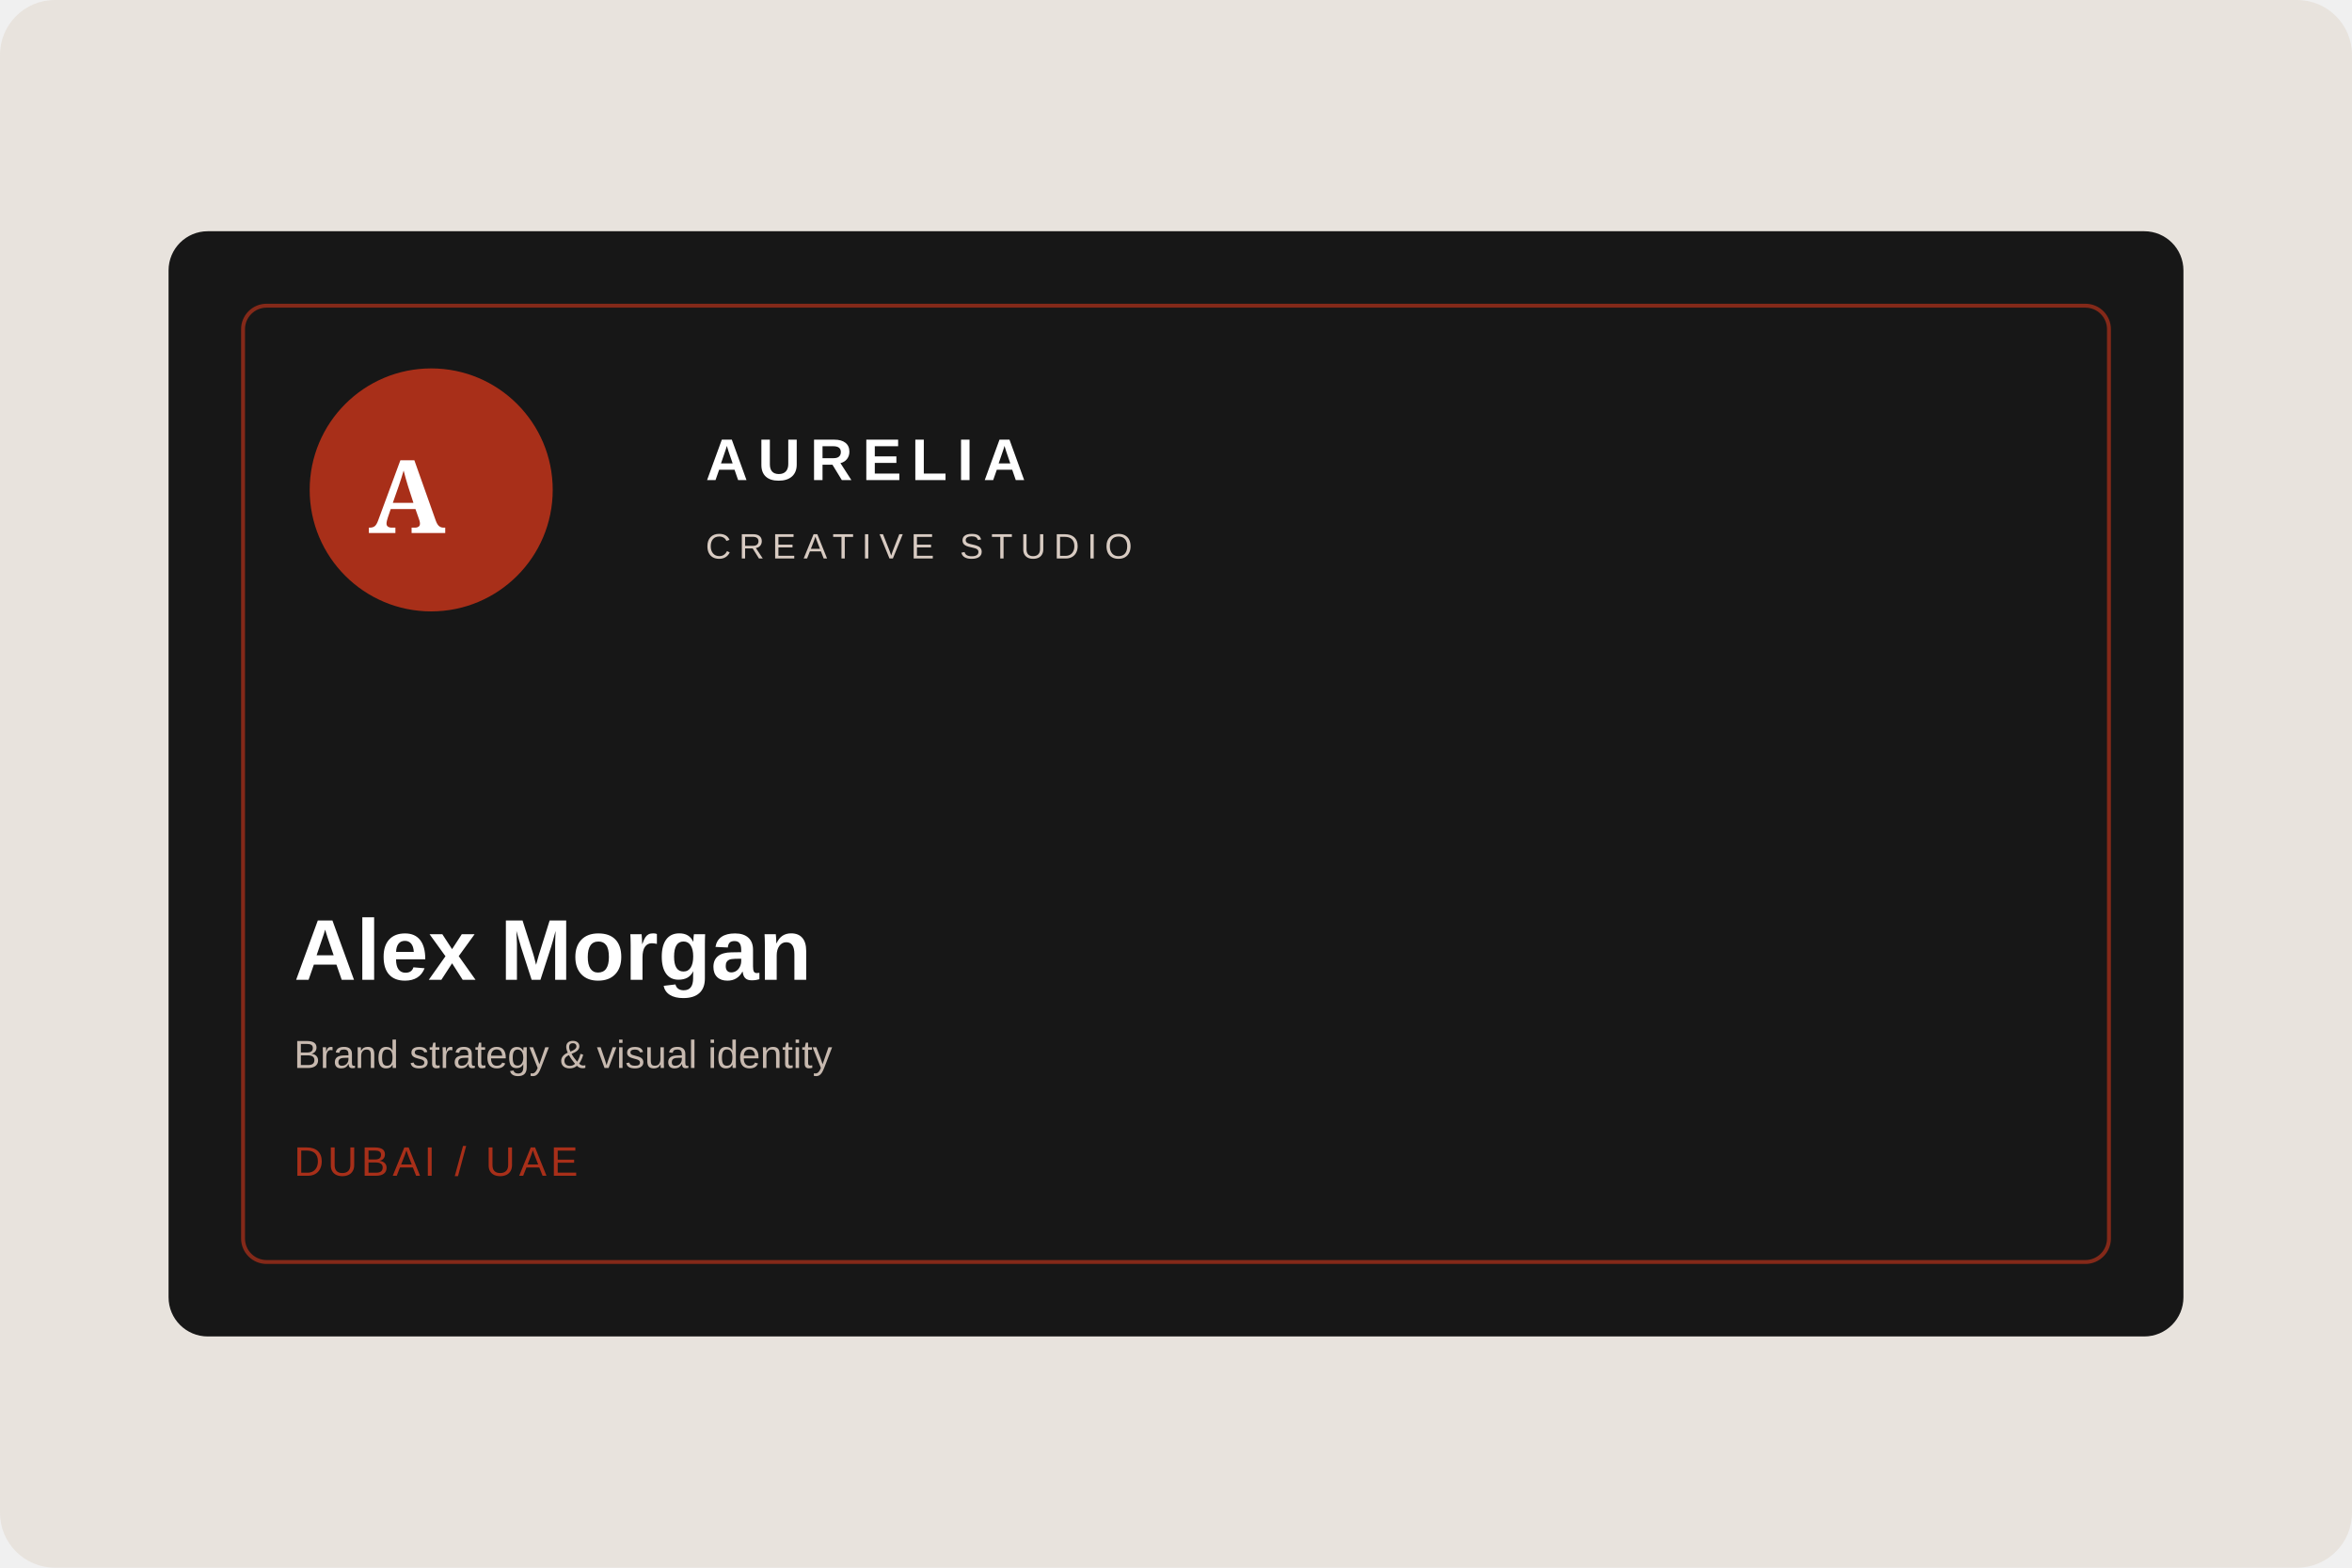
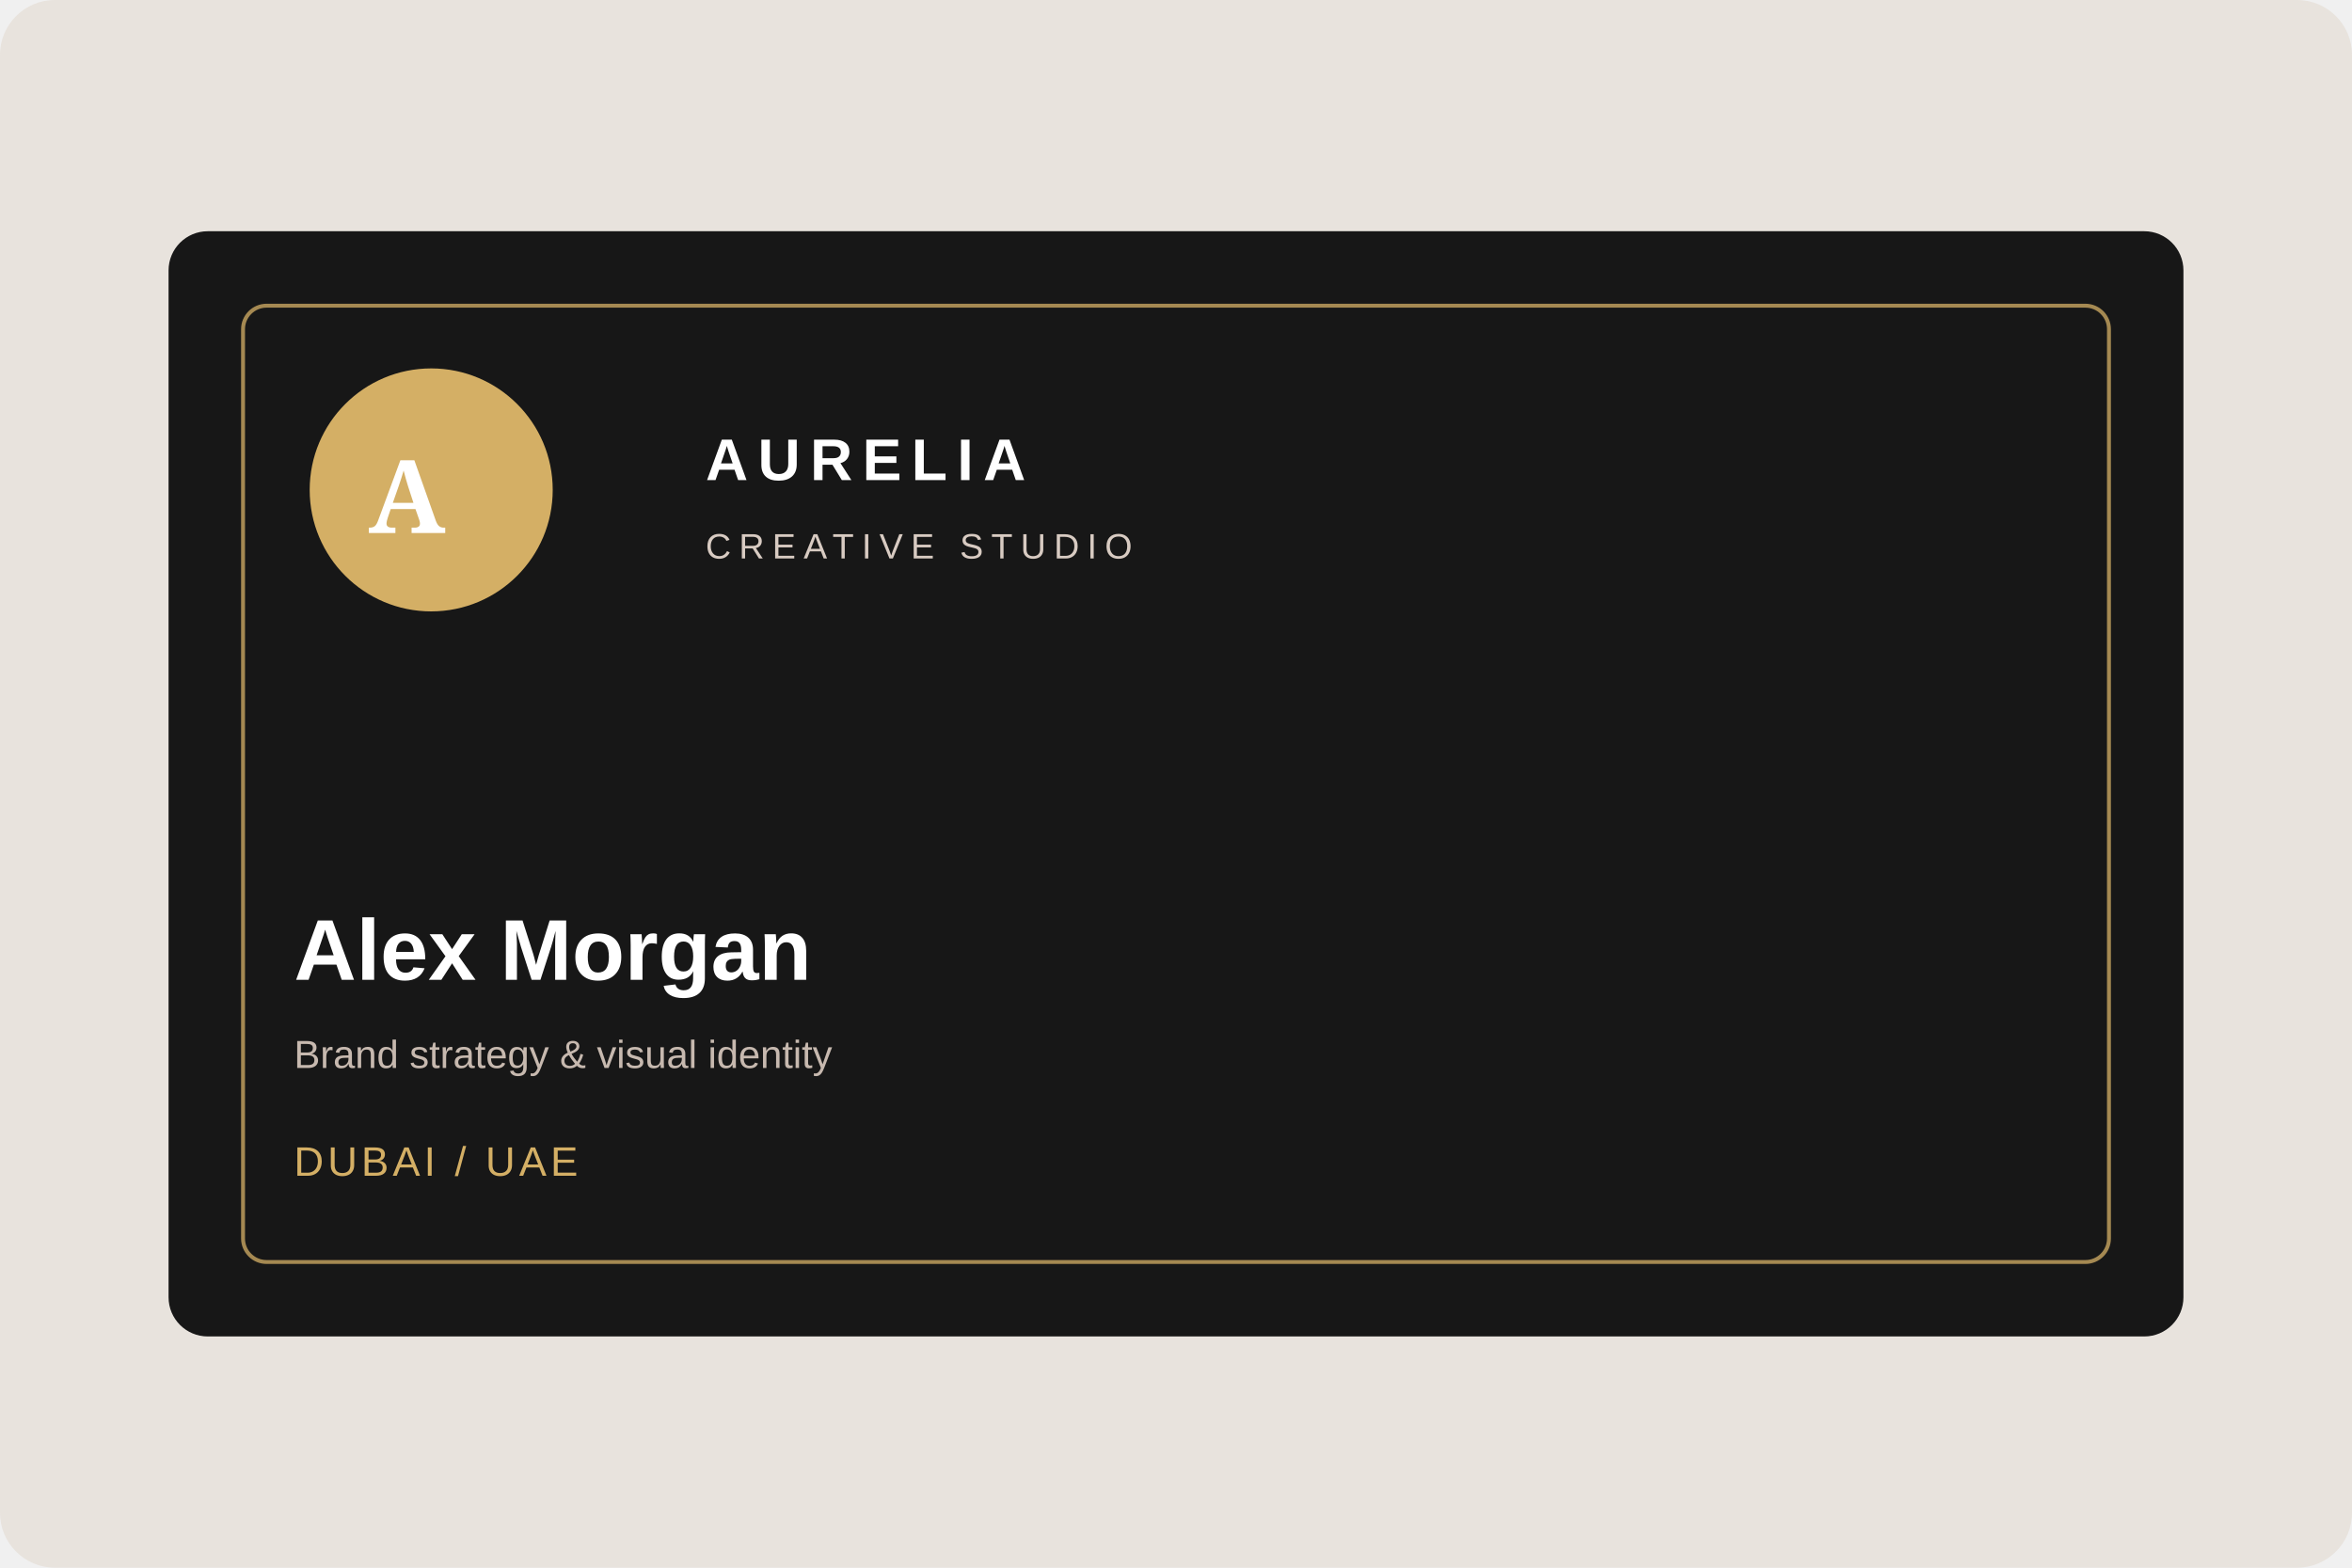
<svg xmlns="http://www.w3.org/2000/svg" viewBox="0 0 1200 800" role="img" aria-labelledby="title desc">
  <rect width="1200" height="800" rx="28" fill="#e8e3dd" />
  <rect x="86" y="118" width="1028" height="564" rx="20" fill="#171717" />
-   <rect x="124" y="156" width="952" height="488" rx="12" fill="none" stroke="#a82f19" stroke-width="2" opacity=".75" />
-   <circle cx="220" cy="250" r="62" fill="#a82f19" />
+   <rect x="124" y="156" width="952" height="488" rx="12" fill="none" stroke="#D4AF65" stroke-width="2" opacity=".75" />
+   <circle cx="220" cy="250" r="62" fill="#D4AF65" />
  <text x="188" y="272" fill="#fff" font-family="Georgia,serif" font-size="52" font-weight="700">A</text>
  <text x="360" y="245" fill="#fff" font-family="Arial,sans-serif" font-size="30" font-weight="700" letter-spacing="5">AURELIA</text>
  <text x="360" y="285" fill="#d8cbc2" font-family="Arial,sans-serif" font-size="18" letter-spacing="4">CREATIVE STUDIO</text>
  <text x="150" y="500" fill="#fff" font-family="Arial,sans-serif" font-size="44" font-weight="700">Alex Morgan</text>
  <text x="150" y="545" fill="#c7b9af" font-family="Arial,sans-serif" font-size="20">Brand strategy &amp; visual identity</text>
-   <text x="150" y="600" fill="#a82f19" font-family="Arial,sans-serif" font-size="21" letter-spacing="2">DUBAI  /  UAE</text>
+   <text x="150" y="600" fill="#D4AF65" font-family="Arial,sans-serif" font-size="21" letter-spacing="2">DUBAI  /  UAE</text>
</svg>
